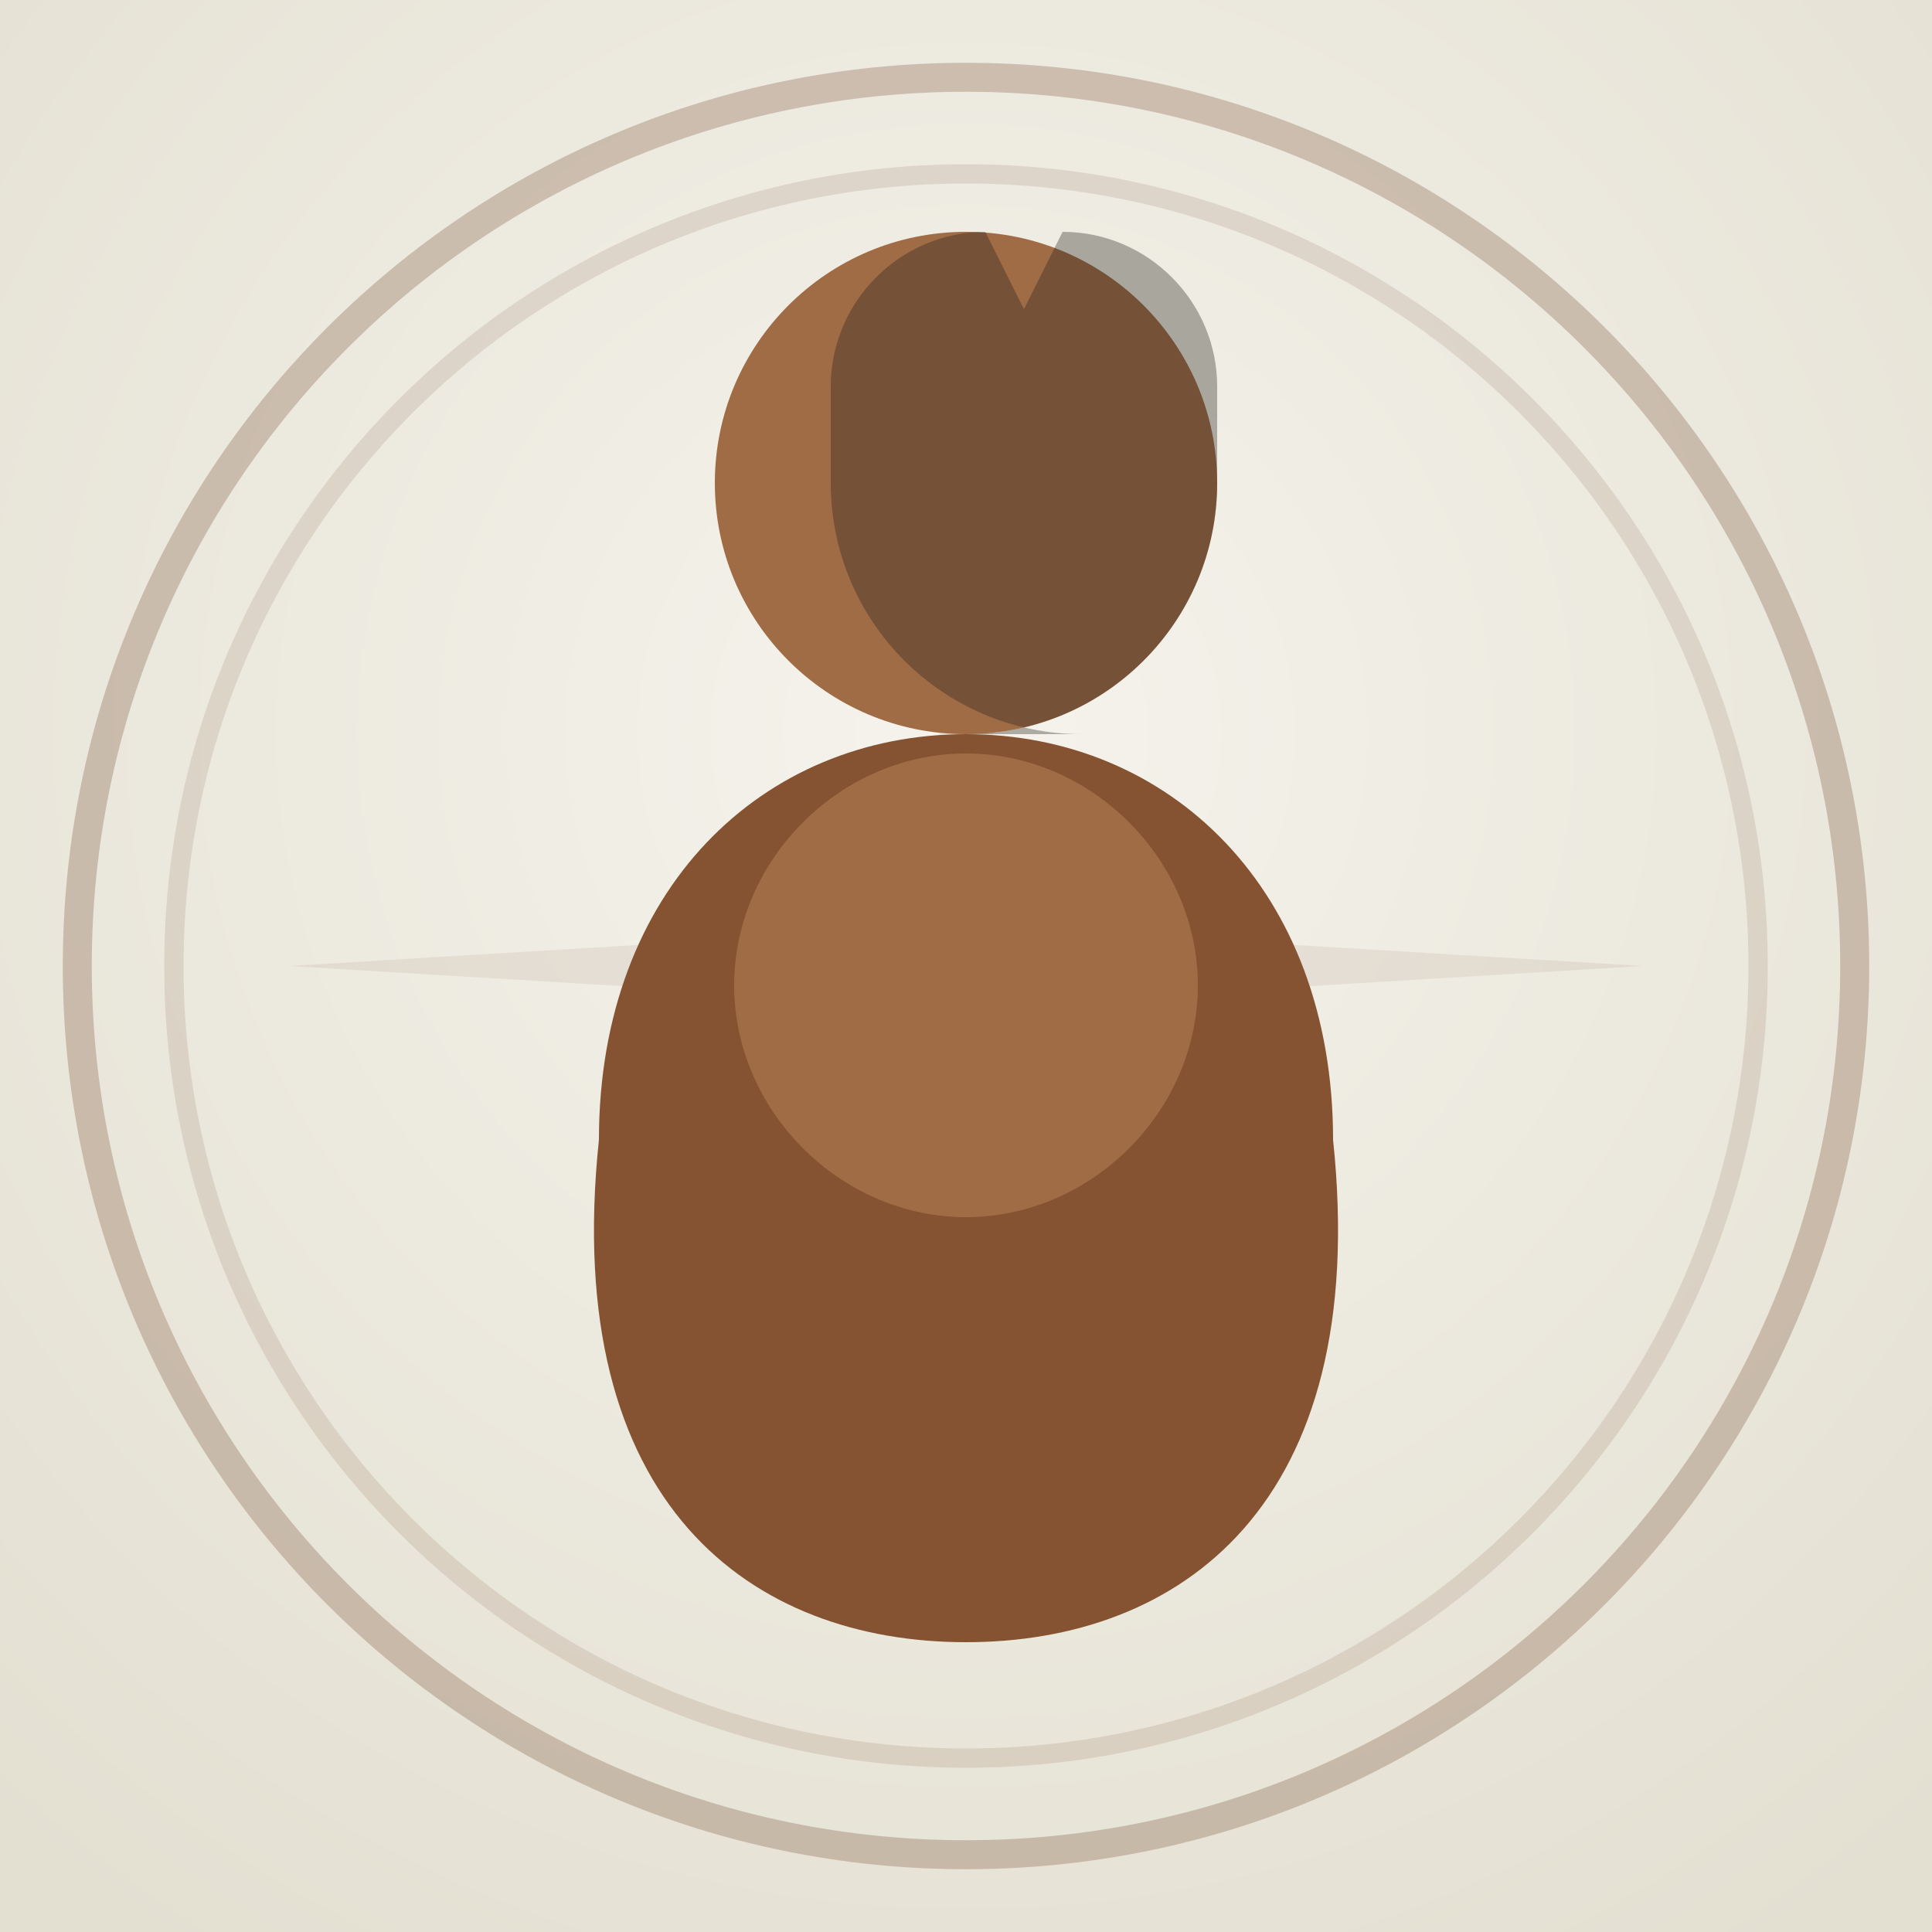
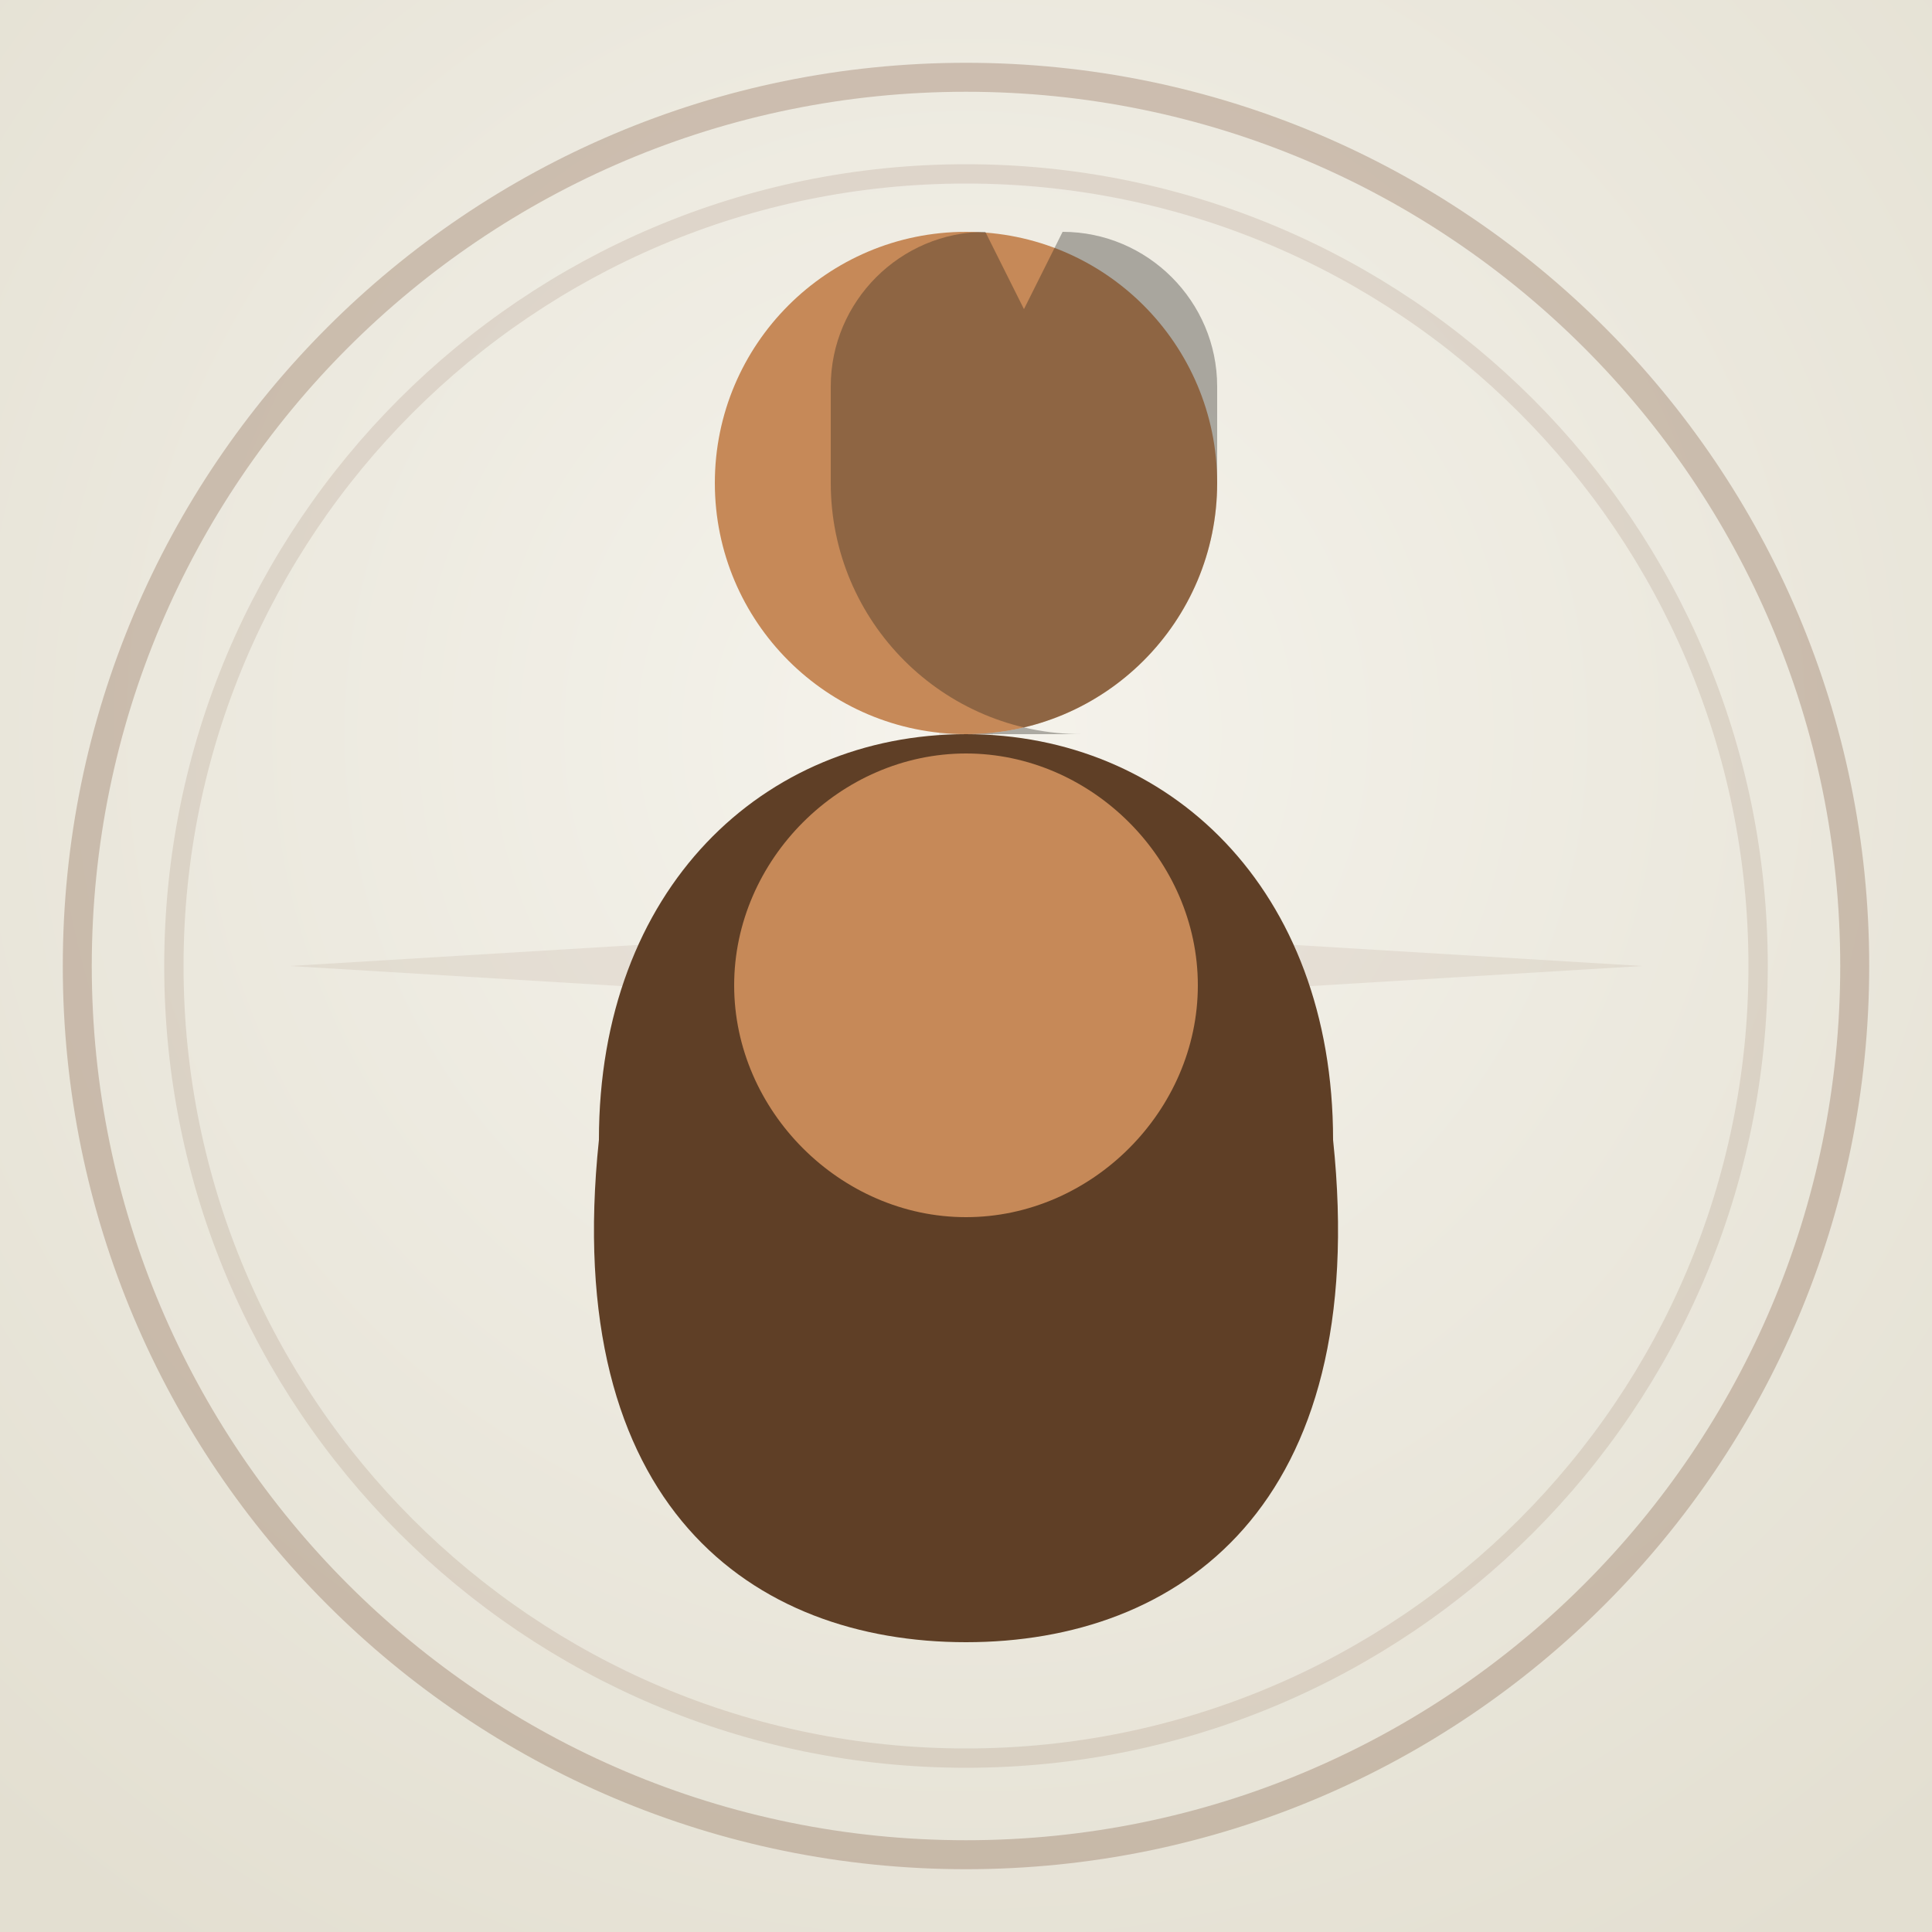
- <svg xmlns="http://www.w3.org/2000/svg" width="400" height="400" viewBox="0 0 200 200" role="img" aria-label="Portrait of Uthman Digna">
+ <svg xmlns="http://www.w3.org/2000/svg" width="400" height="400" viewBox="0 0 200 200" role="img" aria-label="Portrait of Amin Dawlab">
  <defs>
    <radialGradient id="bg" cx="50%" cy="38%" r="75%">
      <stop offset="0%" stop-color="#F5F3EC" />
      <stop offset="100%" stop-color="#E3DFD1" />
    </radialGradient>
  </defs>
  <rect width="200" height="200" fill="url(#bg)" />
  <circle cx="100" cy="100" r="92" fill="none" stroke="#683A1D" stroke-opacity="0.25" stroke-width="3" />
  <circle cx="100" cy="100" r="82" fill="none" stroke="#683A1D" stroke-opacity="0.12" stroke-width="2" />
  <path d="M100 30 104 96 170 100 104 104 100 170 96 104 30 100 96 96Z" fill="#683A1D" fill-opacity="0.08" />
-   <path d="M100 76c14.36 0 26-11.64 26-26S114.36 24 100 24 74 35.64 74 50s11.64 26 26 26Z" fill="#A06C45" />
+   <path d="M100 76c14.36 0 26-11.64 26-26S114.36 24 100 24 74 35.64 74 50s11.64 26 26 26Z" fill="#C68958" />
  <path d="M100 76c14.36 0 26-11.64 26-26V40c0-8.8-7.2-16-16-16l-4 8-4-8c-8.8 0-16 7.2-16 16v10c0 14.36 11.64 26 26 26Z" fill="#26231C" opacity="0.35" />
-   <path d="M62 118c-4 38 16 52 38 52s42-14 38-52c0-26-17-42-38-42s-38 16-38 42Z" fill="#855331" />
-   <path d="M100 78c-13 0-24 11-24 24s11 24 24 24 24-11 24-24-11-24-24-24Z" fill="#A06C45" />
+   <path d="M62 118c-4 38 16 52 38 52s42-14 38-52c0-26-17-42-38-42s-38 16-38 42Z" fill="#5F3F26" />
+   <path d="M100 78c-13 0-24 11-24 24s11 24 24 24 24-11 24-24-11-24-24-24Z" fill="#C68958" />
</svg>
